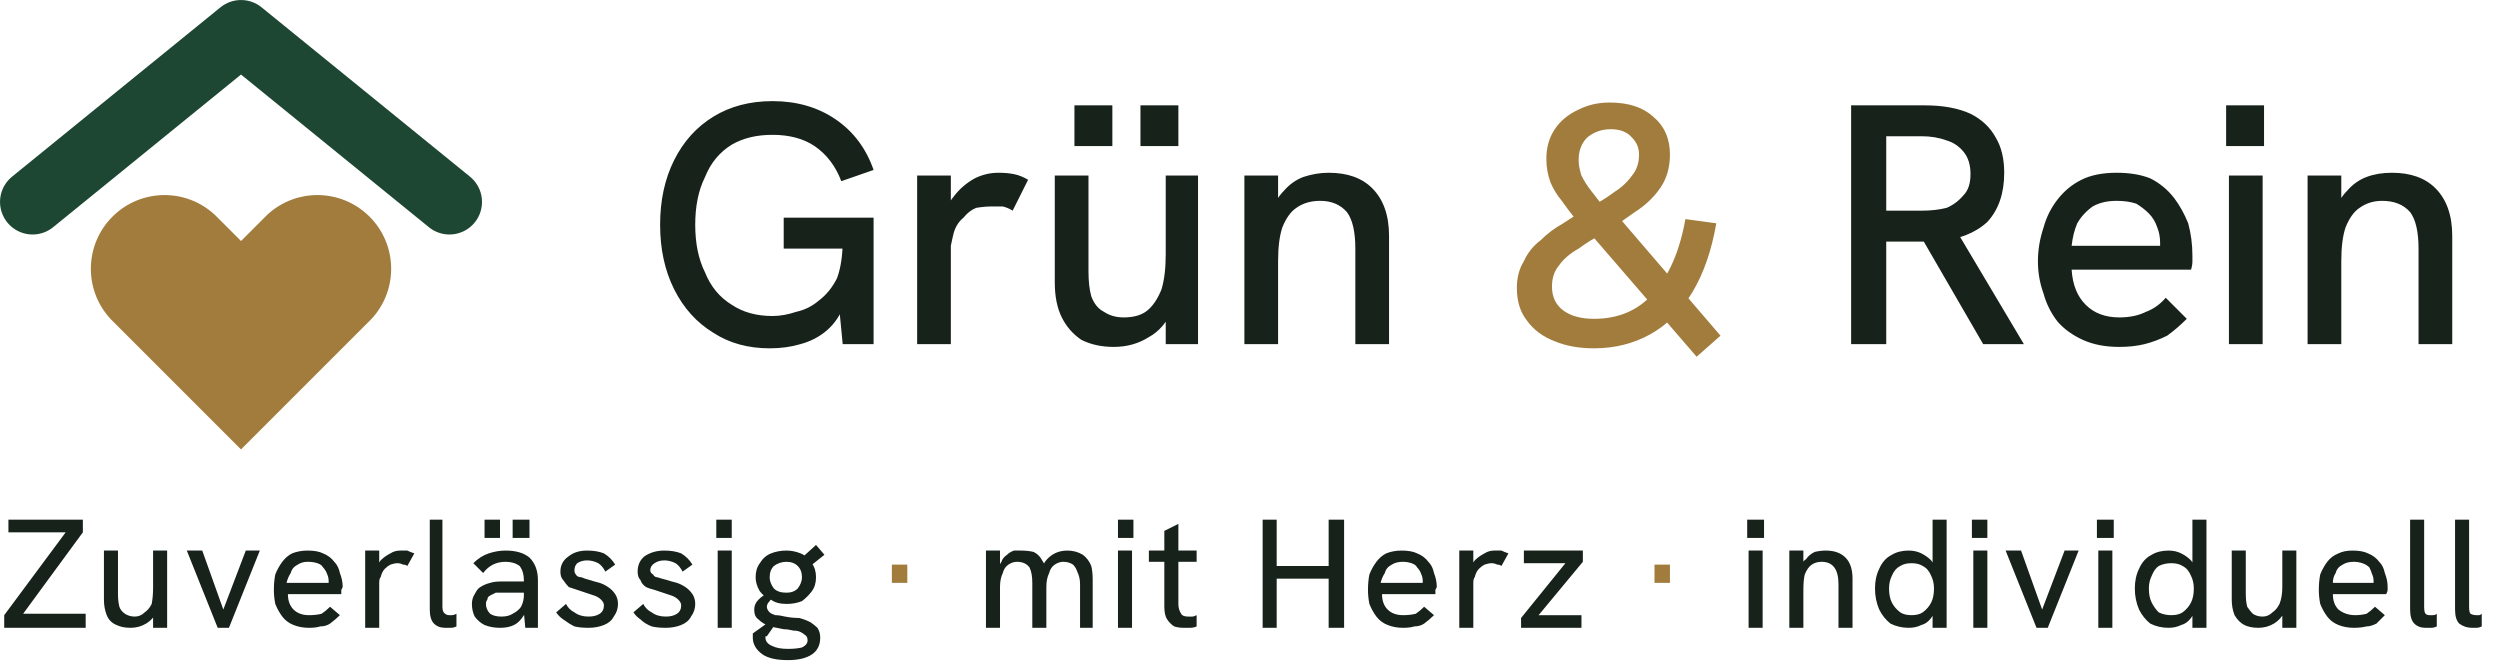
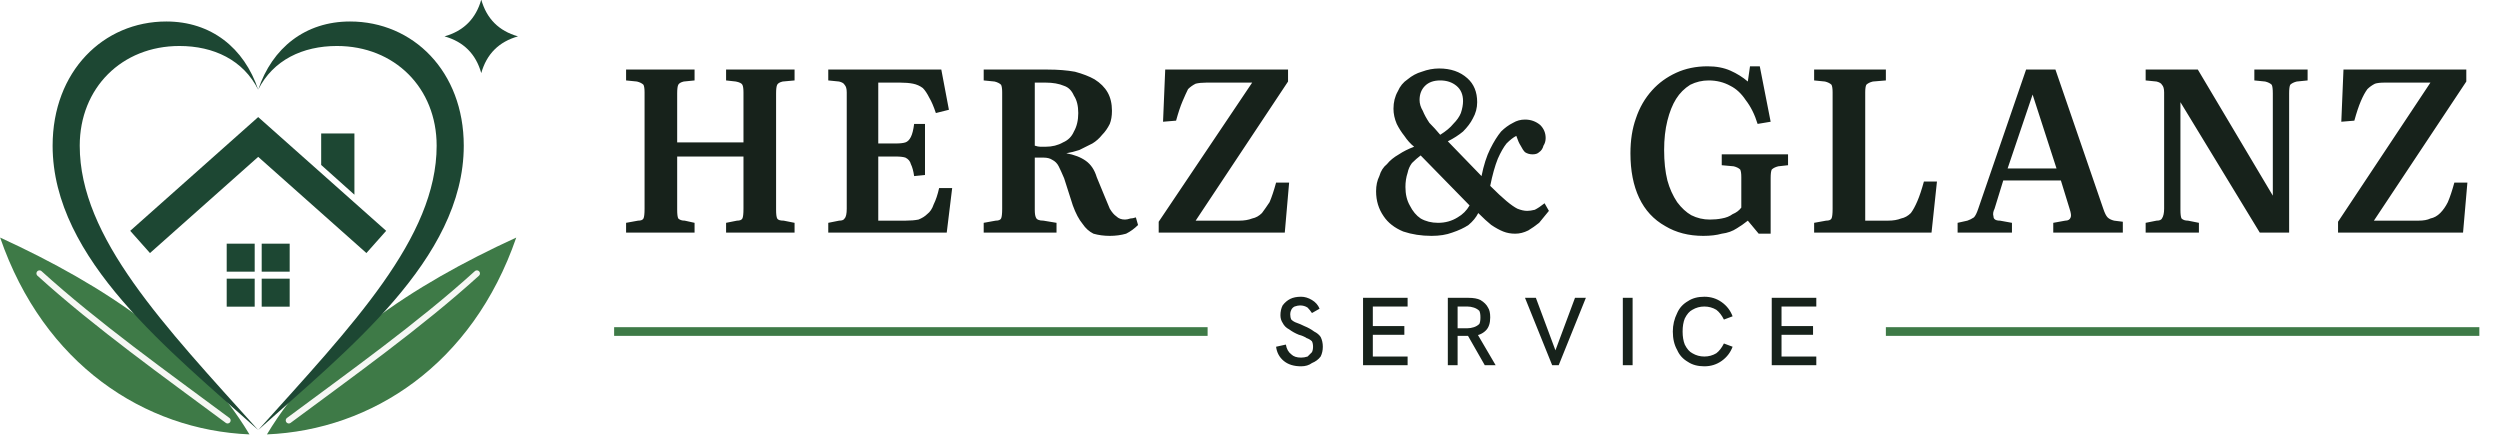
- <svg xmlns="http://www.w3.org/2000/svg" viewBox="0 0 178 47" width="178" height="47" role="img" aria-labelledby="t">
-   <g transform="translate(-5.1 -5.1) scale(0.9275)">
-     <path d="M8 21L24 8L40 21" fill="none" stroke="#1D4733" stroke-width="5" stroke-linecap="round" stroke-linejoin="round" />
-     <path d="M24 40L14 30A5.66 5.66 0 0 1 22 22L24 24L26 22A5.66 5.66 0 0 1 34 30Z" fill="#A27C3C" />
+ <svg xmlns="http://www.w3.org/2000/svg" viewBox="0 0 230 40" width="230" height="40" role="img" aria-labelledby="t">
+   <g transform="translate(-2 -4.3) scale(0.8048)">
+     <path fill="#3E7A47" d="M31 55 C19 54.5 7.5 47 2.5 32.5 C14.5 38 25 45 31 55 ZM33 55 C45 54.5 56.5 47 61.5 32.5 C49.5 38 39 45 33 55 Z" />
+     <path fill="none" stroke="#F6F7F4" stroke-width="0.7" stroke-linecap="round" d="M28.5 53.4 C21.5 48.2 13.5 42.5 7 36.6M35.5 53.4 C42.5 48.2 50.5 42.5 57 36.6" />
+     <path fill="#1D4733" d="M32 54.5 C22 45.5 8.5 35 8.5 22 C8.5 13.5 14.3 7.8 21.5 7.8 C26.6 7.8 30.4 10.8 32 15.6 C30.3 12.2 26.9 10.6 23 10.6 C16.4 10.6 11.6 15.4 11.6 22 C11.6 32.5 21.2 42.5 32 54.5 ZM32 54.5 C42 45.5 55.5 35 55.5 22 C55.5 13.5 49.7 7.8 42.5 7.8 C37.4 7.8 33.6 10.8 32 15.6 C33.7 12.2 37.1 10.6 41 10.6 C47.6 10.6 52.4 15.4 52.4 22 C52.4 32.5 42.8 42.5 32 54.5 Z" />
+     <path fill="none" stroke="#1D4733" stroke-width="3.4" stroke-linejoin="miter" d="M18.5 33 L32 21 L45.5 33" />
+     <path fill="#1D4733" d="M39.2 20.6 H43 V27.6 L39.2 24.2 ZM28.4 33.2h3.2v3.2h-3.2zM32.4 33.2h3.2v3.2h-3.2zM28.4 37.2h3.2v3.2h-3.2zM32.4 37.2h3.2v3.2h-3.2zM57.5 5.3 Q58.424 8.576 61.7 9.5 Q58.424 10.424 57.5 13.7 Q56.576 10.424 53.3 9.5 Q56.576 8.576 57.5 5.3Z" />
  </g>
-   <path fill="#17221B" d="M54.8 24.8Q52.5 24.8 50.8 23.7Q49 22.6 48 20.6Q47 18.6 47 16Q47 13.4 48 11.4Q49 9.4 50.8 8.3Q52.6 7.2 55 7.2Q57.6 7.2 59.5 8.5Q61.4 9.8 62.2 12.1L59.9 12.9Q59.3 11.3 58 10.4Q56.8 9.6 55 9.6Q53.3 9.6 52.1 10.3Q50.8 11.1 50.2 12.6Q49.5 14 49.5 16Q49.5 18 50.2 19.4Q50.8 20.9 52.1 21.7Q53.3 22.5 55 22.5Q55.8 22.5 56.7 22.2Q57.6 22 58.3 21.4Q59.1 20.8 59.6 19.8Q60 18.7 60 17.1L60 16L60.6 17.7L55.8 17.7L55.8 15.5L62.2 15.5L62.2 24.5L60 24.5L59.7 21.4L60.1 21.7Q59.7 22.8 58.9 23.5Q58.1 24.2 57 24.5Q56 24.8 54.8 24.8ZM65.3 24.5L65.3 12.5L67.7 12.5L67.7 15.7L67.2 15.8Q67.3 14.7 67.9 14Q68.5 13.2 69.4 12.7Q70.2 12.3 71.1 12.3Q71.7 12.3 72.2 12.4Q72.7 12.5 73.2 12.8L72.1 15Q71.8 14.8 71.4 14.7Q71 14.7 70.6 14.7Q70.1 14.7 69.5 14.8Q69 15 68.6 15.5Q68.1 15.9 67.9 16.6Q67.8 17 67.7 17.5Q67.7 18.1 67.7 19L67.7 24.5ZM79.3 24.7Q78 24.7 77 24.2Q76.1 23.6 75.6 22.6Q75.1 21.6 75.1 20.1L75.1 12.5L77.5 12.5L77.5 19.3Q77.5 20.4 77.7 21.1Q78 21.9 78.6 22.2Q79.2 22.6 80 22.6Q81.1 22.6 81.7 22.1Q82.3 21.6 82.7 20.6Q83 19.6 83 18.1L83 12.5L85.3 12.5L85.3 24.5L83 24.5L83 21.9L83.5 22Q82.9 23.4 81.8 24Q80.7 24.7 79.3 24.7ZM81.2 10.4L81.2 7.5L83.9 7.5L83.9 10.4ZM76.5 10.4L76.5 7.5L79.2 7.5L79.2 10.4ZM88.6 24.5L88.6 12.5L91 12.5L91 15.1L90.5 15.2Q90.8 14.2 91.4 13.6Q92 12.9 92.8 12.6Q93.7 12.3 94.6 12.3Q96.6 12.3 97.7 13.4Q98.9 14.6 98.9 16.8L98.9 24.5L96.5 24.5L96.5 17.7Q96.5 15.9 95.9 15.1Q95.2 14.3 94 14.3Q93 14.3 92.3 14.8Q91.7 15.2 91.3 16.2Q91 17.1 91 18.6L91 24.5ZM131.8 24.5L131.8 7.5L137 7.5Q139 7.5 140.3 8.1Q141.5 8.7 142.1 9.8Q142.7 10.8 142.7 12.3Q142.7 14.5 141.5 15.8Q140.2 17 137.9 17.2Q137.4 17.2 136.9 17.2Q136.4 17.2 135.9 17.2L134.3 17.2L134.3 24.5ZM141.2 24.5L136.8 16.9L139.4 16.6L144.1 24.5ZM134.3 15L136.8 15Q137.8 15 138.6 14.8Q139.3 14.5 139.8 13.9Q140.3 13.4 140.3 12.4Q140.3 11.4 139.8 10.8Q139.3 10.2 138.6 10Q137.8 9.7 136.8 9.7L134.3 9.7ZM150.9 24.7Q149.4 24.7 148.3 24.2Q147.2 23.7 146.5 22.9Q145.8 22 145.5 20.9Q145.1 19.8 145.1 18.6Q145.1 17.4 145.5 16.2Q145.8 15.1 146.5 14.2Q147.2 13.3 148.2 12.8Q149.2 12.3 150.7 12.3Q152.1 12.3 153.1 12.7Q154.1 13.2 154.8 14.1Q155.4 14.9 155.8 15.9Q156.1 17 156.1 18.2Q156.1 18.3 156.1 18.6Q156.1 18.9 156 19.2L147.5 19.2Q147.6 20.8 148.5 21.7Q149.4 22.6 150.9 22.6Q152 22.6 152.8 22.2Q153.6 21.9 154.2 21.2L155.7 22.7Q155 23.4 154.3 23.9Q153.5 24.3 152.7 24.5Q151.9 24.7 150.9 24.7ZM153.7 18Q153.8 17.8 153.8 17.7Q153.8 17.5 153.8 17.3Q153.8 16.7 153.6 16.2Q153.4 15.6 153 15.2Q152.6 14.8 152.1 14.5Q151.5 14.3 150.7 14.3Q149.7 14.3 149 14.7Q148.3 15.2 147.9 15.9Q147.6 16.6 147.5 17.5L154.5 17.5ZM158.7 24.5L158.7 12.5L161.1 12.5L161.1 24.5ZM158.5 10.4L158.5 7.5L161.2 7.5L161.2 10.4ZM164.3 24.5L164.3 12.5L166.7 12.5L166.7 15.1L166.2 15.2Q166.5 14.2 167.1 13.6Q167.7 12.9 168.5 12.6Q169.3 12.3 170.3 12.3Q172.3 12.3 173.4 13.4Q174.6 14.6 174.6 16.8L174.6 24.5L172.2 24.5L172.2 17.7Q172.2 15.9 171.6 15.1Q170.9 14.3 169.6 14.3Q168.7 14.3 168 14.8Q167.4 15.2 167 16.2Q166.7 17.1 166.7 18.6L166.7 24.5ZM0.3 44.7L0.3 43.8L4.9 37.6L5.1 37.9L0.6 37.9L0.6 37L5.9 37L5.9 37.9L1.5 43.9L1.3 43.7L6.1 43.7L6.1 44.7ZM9.3 44.7Q8.7 44.7 8.3 44.5Q7.8 44.3 7.6 43.8Q7.4 43.3 7.4 42.7L7.4 39.2L8.4 39.2L8.4 42.3Q8.4 42.8 8.5 43.2Q8.6 43.5 8.9 43.7Q9.2 43.9 9.6 43.9Q10 43.9 10.3 43.6Q10.6 43.4 10.8 43Q10.9 42.5 10.9 41.8L10.9 39.2L11.9 39.2L11.9 44.7L10.9 44.7L10.9 43.5L11.2 43.5Q10.9 44.1 10.4 44.4Q9.9 44.7 9.3 44.7ZM15.5 44.7L13.3 39.2L14.4 39.2L15.9 43.4L17.5 39.2L18.5 39.2L16.3 44.7ZM22 44.7Q21.4 44.7 20.9 44.5Q20.4 44.3 20.1 43.9Q19.8 43.5 19.6 43Q19.5 42.5 19.5 42Q19.5 41.4 19.6 40.9Q19.8 40.4 20.1 40Q20.4 39.6 20.8 39.4Q21.3 39.2 21.9 39.2Q22.6 39.2 23 39.4Q23.5 39.6 23.8 40Q24.1 40.3 24.2 40.8Q24.4 41.3 24.4 41.8Q24.4 41.8 24.3 42Q24.3 42.1 24.3 42.3L20.5 42.3Q20.5 43 20.9 43.4Q21.3 43.8 22 43.8Q22.5 43.8 22.9 43.7Q23.2 43.5 23.5 43.2L24.2 43.8Q23.9 44.1 23.5 44.4Q23.2 44.6 22.8 44.6Q22.5 44.7 22 44.7ZM23.4 41.8Q23.4 41.7 23.4 41.6Q23.4 41.5 23.4 41.4Q23.4 41.1 23.3 40.9Q23.2 40.6 23 40.4Q22.9 40.2 22.6 40.1Q22.3 40 21.9 40Q21.5 40 21.2 40.2Q20.8 40.4 20.7 40.8Q20.5 41.1 20.4 41.5L23.7 41.5ZM26 44.7L26 39.2L27 39.2L27 40.7L26.7 40.7Q26.8 40.3 27.1 39.9Q27.4 39.6 27.8 39.4Q28.1 39.2 28.5 39.2Q28.8 39.2 29 39.2Q29.2 39.3 29.5 39.4L29 40.3Q28.9 40.2 28.7 40.2Q28.5 40.1 28.3 40.1Q28.1 40.1 27.8 40.2Q27.6 40.3 27.4 40.5Q27.2 40.7 27.1 41.1Q27 41.2 27 41.5Q27 41.7 27 42.2L27 44.7ZM31.7 44.7Q31.2 44.7 30.9 44.4Q30.6 44.1 30.6 43.4L30.6 37L31.5 37L31.5 43.2Q31.5 43.6 31.7 43.7Q31.8 43.8 32 43.8Q32.1 43.8 32.2 43.8Q32.3 43.8 32.5 43.7L32.5 44.6Q32.3 44.7 32.1 44.7Q31.9 44.7 31.7 44.7ZM37.4 44.7L37.3 43.6L37.3 41.3Q37.3 40.7 37 40.3Q36.6 40 36 40Q35.5 40 35.1 40.2Q34.7 40.4 34.4 40.8L33.7 40.1Q34.2 39.6 34.8 39.4Q35.4 39.2 36 39.2Q37.1 39.2 37.7 39.7Q38.3 40.3 38.3 41.3L38.3 44.7ZM35.6 44.7Q35 44.7 34.5 44.5Q34.1 44.3 33.8 43.9Q33.6 43.5 33.6 43Q33.6 42.6 33.8 42.3Q34 41.9 34.2 41.8Q34.5 41.6 34.9 41.5Q35.2 41.4 35.7 41.4L37.4 41.4L37.4 42.2L35.8 42.2Q35.6 42.2 35.3 42.2Q35.1 42.3 34.9 42.4Q34.7 42.5 34.7 42.7Q34.6 42.8 34.6 43Q34.6 43.4 34.9 43.7Q35.2 43.9 35.7 43.9Q36.2 43.9 36.5 43.7Q36.9 43.5 37.1 43.2Q37.3 42.8 37.3 42.4L37.7 42.8Q37.6 43.4 37.3 43.8Q37 44.3 36.6 44.5Q36.2 44.7 35.6 44.7ZM36.5 38.3L36.5 37L37.7 37L37.7 38.3ZM34.5 38.3L34.5 37L35.6 37L35.6 38.3ZM41.9 44.7Q41.3 44.7 40.9 44.6Q40.5 44.4 40.1 44.1Q39.8 43.9 39.6 43.6L40.3 43Q40.5 43.4 40.9 43.6Q41.3 43.9 41.9 43.9Q42.4 43.9 42.7 43.7Q43 43.5 43 43.1Q43 42.9 42.8 42.7Q42.6 42.5 42.3 42.4Q42 42.3 41.7 42.2Q41.4 42.1 41.1 42Q40.8 41.9 40.5 41.8Q40.3 41.6 40.1 41.3Q39.9 41.1 39.9 40.7Q39.9 40 40.5 39.6Q41 39.2 41.8 39.2Q42.5 39.2 43 39.4Q43.5 39.7 43.8 40.2L43.1 40.7Q42.9 40.3 42.6 40.1Q42.2 39.9 41.8 39.9Q41.4 39.9 41.1 40.1Q40.9 40.3 40.9 40.6Q40.9 40.8 41 40.9Q41.1 41.1 41.4 41.1Q41.6 41.2 42 41.3Q42.3 41.4 42.7 41.5Q43 41.6 43.3 41.8Q43.6 42 43.8 42.3Q44 42.6 44 43Q44 43.5 43.7 43.9Q43.5 44.3 43 44.5Q42.5 44.7 41.9 44.7ZM47.4 44.7Q46.8 44.7 46.4 44.6Q45.9 44.4 45.6 44.1Q45.3 43.9 45.1 43.6L45.8 43Q46 43.4 46.4 43.6Q46.8 43.9 47.4 43.9Q47.9 43.9 48.2 43.7Q48.5 43.5 48.5 43.1Q48.5 42.9 48.3 42.7Q48.1 42.5 47.8 42.4Q47.5 42.3 47.2 42.2Q46.9 42.1 46.6 42Q46.2 41.9 46 41.8Q45.7 41.6 45.6 41.3Q45.4 41.1 45.4 40.7Q45.4 40 45.9 39.6Q46.5 39.2 47.3 39.2Q48 39.2 48.5 39.4Q49 39.7 49.3 40.2L48.6 40.7Q48.4 40.3 48.1 40.1Q47.7 39.9 47.3 39.9Q46.9 39.9 46.6 40.1Q46.3 40.3 46.3 40.6Q46.3 40.8 46.5 40.9Q46.6 41.1 46.8 41.1Q47.1 41.2 47.5 41.3Q47.8 41.4 48.2 41.5Q48.5 41.6 48.8 41.8Q49.1 42 49.3 42.3Q49.5 42.6 49.5 43Q49.5 43.5 49.2 43.9Q49 44.3 48.5 44.5Q48 44.7 47.4 44.7ZM51.1 44.7L51.1 39.2L52.1 39.2L52.1 44.7ZM51 38.3L51 37L52.1 37L52.1 38.3ZM56.1 47Q54.9 47 54.3 46.6Q53.6 46.1 53.6 45.4Q53.6 45.3 53.6 45.2Q53.6 45.1 53.6 45.1L55 44.1L55.3 44.3L54.6 45.3Q54.5 45.3 54.5 45.3Q54.5 45.4 54.5 45.4Q54.5 45.8 55 46Q55.4 46.2 56.1 46.2Q56.7 46.2 57.1 46.1Q57.5 45.9 57.5 45.6Q57.5 45.3 57.3 45.2Q57.2 45.1 57 45Q56.8 44.9 56.5 44.9Q56.1 44.8 55.8 44.8Q55.3 44.7 54.8 44.6Q54.3 44.4 54 44.1Q53.7 43.9 53.7 43.4Q53.7 43 54 42.7Q54.3 42.4 54.7 42.2L55.3 42.6Q54.9 42.6 54.8 42.8Q54.6 43 54.6 43.2Q54.6 43.4 54.8 43.6Q54.9 43.7 55.2 43.8Q55.5 43.8 55.9 43.9Q56.4 44 56.9 44Q57.3 44.1 57.7 44.3Q58 44.5 58.2 44.7Q58.4 45 58.4 45.4Q58.4 46.2 57.8 46.6Q57.2 47 56.1 47ZM56 43Q55.3 43 54.9 42.7Q54.4 42.5 54.1 42.1Q53.8 41.6 53.8 41.1Q53.8 40.5 54.1 40.1Q54.4 39.6 54.9 39.4Q55.4 39.2 56 39.2Q56.5 39.2 57 39.4Q57.5 39.6 57.8 40.1Q58.1 40.5 58.1 41.1Q58.1 41.7 57.8 42.1Q57.5 42.5 57.1 42.8Q56.6 43 56 43ZM56 42.2Q56.5 42.2 56.8 41.9Q57.1 41.5 57.1 41.1Q57.1 40.6 56.8 40.3Q56.5 40 56 40Q55.5 40 55.1 40.3Q54.8 40.6 54.8 41.1Q54.8 41.5 55.1 41.9Q55.4 42.2 56 42.2ZM57.7 40.3L57 39.8L58.1 38.8L58.7 39.5ZM70.2 44.7L70.2 39.2L71.2 39.2L71.2 40.6L71 40.7Q71.1 40.3 71.3 40Q71.4 39.7 71.7 39.5Q71.9 39.3 72.2 39.2Q72.5 39.2 72.7 39.2Q73.2 39.2 73.6 39.3Q74 39.5 74.2 39.9Q74.5 40.3 74.6 40.9L74 40.9Q74.2 40.4 74.4 40Q74.7 39.6 75.1 39.4Q75.5 39.2 76 39.2Q76.6 39.2 77.1 39.5Q77.5 39.8 77.7 40.3Q77.8 40.7 77.8 41.3L77.8 44.7L76.9 44.7L76.9 41.6Q76.9 41.1 76.7 40.7Q76.6 40.4 76.4 40.2Q76.1 40 75.7 40Q75.4 40 75.1 40.2Q74.8 40.4 74.7 40.8Q74.5 41.2 74.5 41.8L74.5 44.7L73.5 44.7L73.5 41.5Q73.5 40.8 73.3 40.4Q73 40 72.4 40Q72.1 40 71.8 40.2Q71.5 40.4 71.4 40.8Q71.2 41.2 71.2 41.8L71.2 44.7ZM79.6 44.7L79.6 39.2L80.6 39.2L80.6 44.7ZM79.6 38.3L79.6 37L80.7 37L80.7 38.3ZM84.3 44.7Q83.9 44.7 83.6 44.6Q83.3 44.4 83.1 44.1Q82.9 43.8 82.9 43.2L82.9 37.8L83.9 37.3L83.9 43Q83.9 43.4 84.1 43.7Q84.2 43.9 84.6 43.9Q84.7 43.9 84.9 43.9Q85 43.9 85.2 43.8L85.2 44.6Q85 44.7 84.7 44.7Q84.5 44.7 84.3 44.7ZM81.8 40L81.8 39.2L85.2 39.2L85.2 40ZM89.9 44.7L89.9 37L90.9 37L90.9 40.3L94.6 40.3L94.6 37L95.7 37L95.7 44.7L94.6 44.7L94.6 41.2L90.9 41.2L90.9 44.7ZM99.9 44.7Q99.3 44.7 98.8 44.5Q98.3 44.3 98 43.9Q97.7 43.5 97.5 43Q97.4 42.5 97.4 42Q97.4 41.4 97.5 40.9Q97.7 40.4 98 40Q98.3 39.6 98.7 39.4Q99.2 39.2 99.8 39.2Q100.5 39.2 100.9 39.4Q101.4 39.6 101.7 40Q102 40.3 102.1 40.8Q102.3 41.3 102.3 41.8Q102.3 41.8 102.2 42Q102.2 42.1 102.2 42.3L98.4 42.3Q98.4 43 98.8 43.4Q99.2 43.8 99.9 43.8Q100.4 43.8 100.8 43.7Q101.1 43.5 101.4 43.2L102.1 43.8Q101.8 44.1 101.4 44.4Q101.1 44.6 100.7 44.6Q100.4 44.7 99.9 44.7ZM101.3 41.8Q101.3 41.7 101.3 41.6Q101.3 41.5 101.3 41.4Q101.3 41.1 101.2 40.9Q101.1 40.6 100.9 40.4Q100.8 40.2 100.5 40.1Q100.2 40 99.9 40Q99.4 40 99.1 40.2Q98.7 40.4 98.6 40.8Q98.4 41.1 98.3 41.5L101.6 41.5ZM103.9 44.7L103.9 39.2L104.9 39.2L104.9 40.7L104.6 40.7Q104.7 40.3 105 39.9Q105.3 39.6 105.7 39.4Q106 39.2 106.4 39.2Q106.7 39.2 106.9 39.2Q107.1 39.3 107.4 39.4L106.9 40.3Q106.8 40.2 106.6 40.2Q106.4 40.1 106.2 40.1Q106 40.1 105.7 40.2Q105.5 40.3 105.3 40.5Q105.1 40.7 105 41.1Q104.9 41.2 104.9 41.5Q104.9 41.7 104.9 42.2L104.9 44.7ZM108.3 44.7L108.3 44L111.7 39.8L111.7 40.1L108.5 40.1L108.5 39.2L112.7 39.2L112.7 40L109.3 44.1L109.3 43.8L112.6 43.8L112.6 44.7ZM124.5 44.7L124.5 39.2L125.5 39.2L125.5 44.7ZM124.4 38.3L124.4 37L125.6 37L125.6 38.3ZM127.4 44.7L127.4 39.2L128.4 39.2L128.4 40.4L128.1 40.5Q128.3 40 128.6 39.8Q128.8 39.5 129.2 39.3Q129.6 39.2 130 39.2Q130.9 39.2 131.4 39.7Q131.9 40.2 131.9 41.2L131.9 44.7L130.9 44.7L130.9 41.6Q130.9 40.8 130.6 40.4Q130.3 40 129.7 40Q129.3 40 129 40.2Q128.7 40.4 128.5 40.9Q128.4 41.3 128.4 42L128.4 44.7ZM135.9 44.7Q135.2 44.7 134.6 44.4Q134.1 44 133.8 43.4Q133.5 42.7 133.5 41.9Q133.5 41.1 133.8 40.5Q134.1 39.8 134.7 39.5Q135.2 39.2 135.9 39.2Q136.4 39.2 136.8 39.4Q137.2 39.6 137.5 39.9Q137.8 40.3 137.9 40.7L137.6 40.8L137.6 37L138.6 37L138.6 44.7L137.6 44.7L137.6 43.1L137.9 43.1Q137.8 43.6 137.5 44Q137.2 44.4 136.8 44.5Q136.4 44.7 135.9 44.7ZM136.1 43.8Q136.6 43.8 136.9 43.6Q137.3 43.3 137.5 42.9Q137.7 42.5 137.7 41.9Q137.7 41.4 137.5 41Q137.3 40.5 136.9 40.3Q136.6 40.1 136.1 40.1Q135.6 40.1 135.3 40.3Q134.9 40.5 134.7 41Q134.5 41.4 134.5 41.9Q134.5 42.5 134.7 42.9Q134.9 43.3 135.3 43.6Q135.6 43.8 136.1 43.8ZM140.5 44.7L140.5 39.2L141.5 39.2L141.5 44.7ZM140.4 38.3L140.4 37L141.5 37L141.5 38.3ZM145 44.7L142.8 39.2L143.9 39.2L145.4 43.4L147 39.2L148 39.2L145.8 44.7ZM149.4 44.7L149.4 39.2L150.4 39.2L150.4 44.7ZM149.3 38.3L149.3 37L150.5 37L150.5 38.3ZM154.4 44.7Q153.7 44.7 153.1 44.4Q152.6 44 152.3 43.4Q152 42.7 152 41.9Q152 41.1 152.3 40.5Q152.6 39.8 153.2 39.5Q153.7 39.2 154.4 39.2Q154.9 39.2 155.3 39.4Q155.7 39.6 156 39.9Q156.3 40.3 156.4 40.7L156.1 40.8L156.1 37L157.1 37L157.1 44.7L156.1 44.7L156.1 43.1L156.4 43.1Q156.3 43.6 156 44Q155.7 44.4 155.3 44.5Q154.9 44.7 154.4 44.7ZM154.6 43.8Q155.1 43.8 155.4 43.6Q155.8 43.3 156 42.9Q156.2 42.5 156.2 41.9Q156.2 41.4 156 41Q155.8 40.5 155.4 40.3Q155.1 40.1 154.6 40.1Q154.1 40.1 153.7 40.3Q153.4 40.5 153.2 41Q153 41.4 153 41.9Q153 42.5 153.2 42.9Q153.4 43.3 153.7 43.6Q154.1 43.8 154.6 43.8ZM160.8 44.7Q160.2 44.7 159.8 44.5Q159.4 44.3 159.1 43.8Q158.9 43.3 158.9 42.7L158.9 39.2L159.9 39.2L159.9 42.3Q159.9 42.8 160 43.2Q160.2 43.5 160.4 43.7Q160.7 43.9 161.1 43.9Q161.5 43.9 161.8 43.6Q162.1 43.4 162.3 43Q162.5 42.5 162.5 41.8L162.5 39.2L163.5 39.2L163.5 44.7L162.5 44.7L162.5 43.5L162.7 43.5Q162.4 44.1 161.9 44.4Q161.4 44.7 160.8 44.7ZM167.6 44.7Q167 44.7 166.5 44.5Q166 44.3 165.7 43.9Q165.4 43.5 165.2 43Q165.1 42.5 165.1 42Q165.1 41.4 165.2 40.9Q165.4 40.4 165.7 40Q166 39.6 166.5 39.4Q166.9 39.2 167.5 39.2Q168.2 39.2 168.6 39.4Q169.1 39.6 169.4 40Q169.7 40.3 169.8 40.8Q170 41.3 170 41.8Q170 41.8 170 42Q170 42.1 169.9 42.3L166.1 42.3Q166.1 43 166.5 43.4Q167 43.8 167.7 43.8Q168.1 43.8 168.5 43.7Q168.8 43.5 169.1 43.2L169.8 43.8Q169.5 44.1 169.2 44.4Q168.8 44.6 168.5 44.6Q168.1 44.7 167.6 44.7ZM169 41.8Q169 41.7 169 41.6Q169 41.5 169 41.4Q169 41.1 168.9 40.9Q168.8 40.6 168.7 40.4Q168.5 40.2 168.2 40.1Q167.9 40 167.6 40Q167.1 40 166.8 40.2Q166.4 40.4 166.3 40.8Q166.1 41.1 166.1 41.5L169.3 41.5ZM172.7 44.7Q172.2 44.7 171.9 44.4Q171.6 44.1 171.6 43.4L171.6 37L172.6 37L172.6 43.2Q172.6 43.6 172.7 43.7Q172.8 43.8 173 43.8Q173.1 43.8 173.2 43.8Q173.4 43.8 173.5 43.7L173.5 44.6Q173.3 44.7 173.1 44.7Q172.9 44.7 172.7 44.7ZM176 44.7Q175.5 44.7 175.1 44.4Q174.8 44.1 174.8 43.4L174.8 37L175.8 37L175.8 43.2Q175.8 43.6 175.9 43.7Q176.1 43.8 176.3 43.8Q176.4 43.8 176.5 43.8Q176.6 43.8 176.7 43.7L176.7 44.6Q176.5 44.7 176.3 44.7Q176.1 44.7 176 44.7Z" />
-   <path fill="#A27C3C" d="M113.5 24.8Q111.9 24.8 110.7 24.3Q109.4 23.8 108.7 22.8Q108 21.9 108 20.5Q108 19.4 108.5 18.6Q108.9 17.7 109.7 17.1Q110.4 16.4 111.3 15.9Q112.2 15.3 113.1 14.8Q114.1 14.3 114.9 13.7Q115.7 13.2 116.2 12.5Q116.7 11.9 116.7 11Q116.7 10.3 116.2 9.8Q115.7 9.2 114.7 9.2Q113.7 9.2 113 9.8Q112.4 10.4 112.4 11.4Q112.4 11.9 112.6 12.5Q112.9 13.1 113.3 13.6Q113.7 14.1 114 14.5L112.1 15.5Q111.7 15 111.2 14.3Q110.7 13.7 110.4 13Q110.1 12.2 110.1 11.3Q110.1 10.1 110.7 9.2Q111.3 8.3 112.4 7.8Q113.4 7.3 114.6 7.3Q116.6 7.3 117.7 8.3Q118.9 9.3 118.9 11Q118.9 12.4 118.2 13.4Q117.5 14.4 116.4 15.1Q115.3 15.9 114.2 16.6Q113.2 17.1 112.4 17.7Q111.5 18.2 111 18.9Q110.5 19.5 110.5 20.4Q110.5 21.5 111.3 22.1Q112.1 22.7 113.5 22.7Q116.1 22.7 117.7 20.9Q119.4 19 120 15.6L122.2 15.9Q121.7 18.8 120.5 20.8Q119.3 22.8 117.5 23.8Q115.7 24.8 113.5 24.8ZM120.8 25.4L113.2 16.6L115.2 15.4L122.5 23.9ZM63.5 41.5L63.5 40.2L64.6 40.2L64.6 41.5ZM117.8 41.5L117.8 40.2L118.9 40.2L118.9 41.5Z" />
+   <path fill="#17221B" d="M57.6 21.4L57.6 20.5L58.7 20.3Q59.1 20.3 59.2 20.1Q59.3 19.9 59.3 19.2L59.3 8.5Q59.3 8 59.2 7.8Q59 7.6 58.6 7.5L57.6 7.4L57.6 6.4L63.9 6.4L63.9 7.4L62.9 7.5Q62.5 7.6 62.4 7.8Q62.3 8 62.3 8.6L62.3 13.1L68.4 13.1L68.4 8.5Q68.4 8 68.3 7.8Q68.2 7.6 67.7 7.5L66.8 7.4L66.8 6.4L73.1 6.4L73.1 7.4L72 7.5Q71.6 7.6 71.5 7.8Q71.4 8 71.4 8.6L71.4 19.3Q71.4 19.9 71.5 20.1Q71.6 20.3 72.1 20.3L73.1 20.5L73.1 21.4L66.8 21.4L66.8 20.5L67.8 20.3Q68.2 20.3 68.3 20.1Q68.4 19.9 68.4 19.2L68.4 14.4L62.3 14.4L62.3 19.3Q62.3 19.9 62.4 20.1Q62.6 20.3 63 20.3L63.9 20.5L63.9 21.4ZM76.2 21.4L76.2 20.5L77.2 20.3Q77.6 20.3 77.7 20.1Q77.9 19.9 77.9 19.2L77.9 8.5Q77.9 8 77.7 7.8Q77.6 7.6 77.2 7.5L76.2 7.4L76.2 6.4L86.6 6.4L87.3 10.1L86.1 10.4Q85.8 9.5 85.5 9Q85.2 8.4 84.9 8.1Q84.5 7.8 84 7.7Q83.5 7.6 82.8 7.6L80.8 7.6L80.8 13.2L82.4 13.2Q83 13.2 83.3 13.1Q83.6 13 83.8 12.6Q84 12.2 84.1 11.4L85.1 11.4L85.1 16.1L84.1 16.2Q84 15.5 83.8 15.1Q83.7 14.7 83.3 14.5Q83 14.4 82.4 14.4L80.8 14.4L80.8 20.3L83.3 20.3Q84 20.3 84.5 20.2Q85 20 85.3 19.7Q85.7 19.4 85.9 18.8Q86.2 18.2 86.4 17.3L87.6 17.3L87.1 21.4ZM102.1 21.7Q101.3 21.7 100.6 21.5Q100 21.2 99.6 20.6Q99.1 20 98.7 18.9L97.9 16.4Q97.6 15.7 97.4 15.3Q97.2 14.9 96.8 14.7Q96.5 14.5 96 14.5Q95.7 14.5 95.5 14.5Q95.3 14.5 95.2 14.5L95.2 19.3Q95.2 19.8 95.3 20Q95.4 20.3 96 20.3L97.2 20.5L97.2 21.4L90.5 21.4L90.5 20.5L91.6 20.3Q92 20.3 92.1 20.1Q92.2 19.9 92.2 19.2L92.2 8.5Q92.2 8 92.1 7.8Q91.9 7.6 91.5 7.5L90.5 7.4L90.5 6.4L96.4 6.4Q97.8 6.4 98.9 6.6Q100 6.9 100.7 7.3Q101.5 7.8 101.9 8.5Q102.3 9.2 102.3 10.2Q102.3 10.9 102.1 11.4Q101.8 12 101.4 12.4Q101 12.9 100.5 13.2Q99.9 13.5 99.3 13.8Q98.7 14 98.1 14.1L98.1 14.1Q99.2 14.3 99.9 14.8Q100.6 15.3 100.9 16.3L101.6 18Q101.9 18.7 102.1 19.2Q102.4 19.7 102.7 19.9Q103 20.2 103.5 20.2Q103.7 20.2 104 20.1Q104.2 20.1 104.5 20L104.7 20.7Q104.2 21.2 103.6 21.5Q102.9 21.7 102.1 21.7ZM96.2 13.5Q97.1 13.5 97.8 13.1Q98.5 12.8 98.8 12.1Q99.2 11.4 99.2 10.4Q99.2 9.4 98.8 8.8Q98.5 8.1 97.9 7.9Q97.2 7.6 96.2 7.6L95.2 7.6L95.2 13.4Q95.5 13.5 95.7 13.5Q96 13.5 96.2 13.5ZM106.6 21.4L106.6 20.4L115.2 7.6L111 7.6Q110.4 7.6 110 7.7Q109.6 7.9 109.3 8.2Q109.1 8.6 108.8 9.3Q108.5 10 108.2 11.1L107 11.2L107.2 6.4L118.5 6.4L118.5 7.5L110 20.3L114 20.3Q114.7 20.3 115.2 20.1Q115.7 20 116.1 19.6Q116.4 19.2 116.8 18.6Q117.1 17.9 117.4 16.8L118.6 16.8L118.2 21.4ZM131.7 21.7Q130.3 21.7 129.1 21.3Q127.9 20.8 127.3 19.9Q126.6 18.9 126.6 17.6Q126.6 16.8 126.9 16.2Q127.1 15.5 127.6 15.1Q128 14.6 128.7 14.2Q129.3 13.8 130.1 13.5Q129.6 13.1 129.2 12.5Q128.8 12 128.5 11.4Q128.2 10.7 128.2 10Q128.2 9.1 128.6 8.4Q128.9 7.7 129.5 7.3Q130.1 6.8 130.8 6.6Q131.6 6.3 132.4 6.3Q134 6.3 135 7.2Q135.9 8 135.9 9.4Q135.9 10.2 135.5 10.9Q135.2 11.5 134.6 12.1Q134 12.6 133.2 13L136.3 16.2Q136.6 14.7 137.1 13.7Q137.6 12.7 138.1 12.1Q138.6 11.6 139.2 11.3Q139.7 11 140.3 11Q141.1 11 141.7 11.5Q142.2 12 142.2 12.7Q142.2 13.1 142 13.4Q141.9 13.8 141.6 14Q141.4 14.2 141 14.2Q140.6 14.2 140.3 14Q140.1 13.8 139.9 13.4Q139.7 13.1 139.5 12.5Q139.1 12.7 138.6 13.2Q138.2 13.7 137.8 14.6Q137.4 15.6 137.1 17.1Q138 18 138.6 18.5Q139.2 19 139.6 19.2Q140.1 19.4 140.5 19.4Q140.8 19.4 141.2 19.3Q141.6 19.1 142.1 18.7L142.5 19.4Q142 20 141.6 20.5Q141.1 20.9 140.6 21.2Q140 21.5 139.4 21.5Q138.8 21.5 138.3 21.3Q137.8 21.1 137.2 20.7Q136.7 20.3 136 19.6Q135.7 20.2 135.1 20.7Q134.5 21.1 133.6 21.4Q132.8 21.7 131.7 21.7ZM132.3 20.5Q133.3 20.5 134.1 20Q134.8 19.6 135.2 18.9L130.7 14.3Q130.3 14.6 129.9 15Q129.6 15.4 129.5 15.9Q129.3 16.5 129.3 17.2Q129.3 18.2 129.7 18.9Q130.1 19.7 130.7 20.1Q131.4 20.5 132.3 20.5ZM132.5 12.4Q133.3 11.9 133.7 11.4Q134.2 10.9 134.4 10.4Q134.6 9.8 134.6 9.3Q134.6 8.4 134 7.9Q133.4 7.4 132.5 7.4Q131.6 7.4 131.1 7.9Q130.6 8.4 130.6 9.2Q130.6 9.7 130.9 10.2Q131.1 10.7 131.5 11.3Q132 11.8 132.5 12.4ZM156.7 21.7Q154.7 21.7 153.2 20.8Q151.6 19.9 150.8 18.2Q150 16.5 150 14.1Q150 12.3 150.5 10.9Q151 9.4 152 8.3Q152.9 7.3 154.2 6.7Q155.5 6.1 157.1 6.1Q158.3 6.1 159.2 6.5Q160.1 6.9 160.8 7.5L161 6.1L161.9 6.1L162.9 11.2L161.7 11.4Q161.3 10.1 160.6 9.2Q160 8.3 159.2 7.9Q158.3 7.4 157.2 7.4Q156.3 7.4 155.5 7.8Q154.7 8.3 154.2 9.1Q153.7 9.9 153.4 11.1Q153.1 12.3 153.1 13.8Q153.1 15.4 153.4 16.6Q153.7 17.7 154.3 18.6Q154.9 19.4 155.6 19.8Q156.4 20.2 157.3 20.2Q157.9 20.2 158.4 20.1Q159 20 159.4 19.7Q159.9 19.5 160.2 19.1L160.2 16.3Q160.2 15.8 160.1 15.6Q159.9 15.4 159.5 15.3L158.4 15.2L158.4 14.2L164.5 14.2L164.5 15.2L163.6 15.3Q163.2 15.4 163 15.6Q162.9 15.8 162.9 16.4L162.9 21.5L161.8 21.5L160.8 20.3Q160.3 20.7 159.8 21Q159.2 21.4 158.4 21.5Q157.7 21.7 156.7 21.7ZM166.9 21.4L166.9 20.5L168 20.3Q168.4 20.3 168.5 20.1Q168.6 19.9 168.6 19.2L168.6 8.5Q168.6 8 168.5 7.8Q168.3 7.6 167.9 7.5L166.9 7.4L166.9 6.4L173.5 6.4L173.5 7.4L172.3 7.5Q171.9 7.6 171.7 7.8Q171.6 8 171.6 8.5L171.6 20.3L173.7 20.3Q174.4 20.3 174.9 20.1Q175.4 20 175.8 19.6Q176.1 19.2 176.4 18.5Q176.7 17.8 177 16.7L178.2 16.7L177.7 21.4ZM180.1 21.4L180.1 20.5L181 20.3Q181.3 20.2 181.6 20Q181.8 19.8 182 19.2L186.4 6.4L189.1 6.4L193.5 19.2Q193.7 19.8 193.9 20Q194.1 20.2 194.5 20.3L195.3 20.4L195.3 21.4L188.9 21.4L188.9 20.5L190 20.3Q190.4 20.3 190.5 20Q190.6 19.8 190.4 19.2L189.6 16.6L184.3 16.6L183.5 19.2Q183.3 19.6 183.4 19.9Q183.4 20.3 184 20.3L185.1 20.5L185.1 21.4ZM184.7 15.5L189.2 15.5L187 8.7L187 8.7ZM197.4 21.4L197.4 20.5L198.4 20.3Q198.8 20.3 198.9 20.1Q199.1 19.8 199.1 19.2L199.1 8.5Q199.1 8 198.9 7.8Q198.8 7.6 198.4 7.5L197.4 7.4L197.4 6.4L202.2 6.4L209.1 18L209.1 17.9L209.1 8.6Q209.1 8 209 7.8Q208.8 7.6 208.4 7.5L207.4 7.4L207.4 6.4L212.3 6.4L212.3 7.4L211.3 7.5Q210.9 7.6 210.7 7.8Q210.6 8 210.6 8.6L210.6 21.4L207.9 21.4L200.6 9.4L200.6 9.5L200.6 19.3Q200.6 19.9 200.7 20.1Q200.9 20.3 201.3 20.3L202.3 20.5L202.3 21.4ZM215.1 21.4L215.1 20.4L223.6 7.6L219.4 7.6Q218.8 7.6 218.5 7.7Q218.1 7.9 217.8 8.2Q217.5 8.6 217.2 9.3Q216.9 10 216.6 11.1L215.4 11.2L215.6 6.4L226.9 6.4L226.9 7.5L218.4 20.3L222.5 20.3Q223.2 20.3 223.6 20.1Q224.1 20 224.5 19.6Q224.9 19.2 225.2 18.6Q225.5 17.9 225.8 16.8L227 16.8L226.6 21.4ZM119.7 33.7Q118.7 33.7 118.1 33.2Q117.5 32.7 117.4 31.9L118.3 31.7Q118.4 32.3 118.8 32.6Q119.1 32.9 119.7 32.9Q120 32.9 120.3 32.8Q120.5 32.6 120.7 32.4Q120.8 32.2 120.8 31.9Q120.8 31.6 120.7 31.4Q120.5 31.2 120.2 31.1Q119.9 30.9 119.5 30.8Q119 30.6 118.6 30.3Q118.2 30.1 118 29.7Q117.8 29.4 117.8 29Q117.8 28.5 118 28.1Q118.3 27.7 118.7 27.5Q119.1 27.3 119.7 27.3Q120.2 27.3 120.7 27.6Q121.2 27.9 121.4 28.4L120.7 28.8Q120.5 28.5 120.3 28.3Q120 28.1 119.6 28.1Q119.4 28.1 119.1 28.2Q118.9 28.3 118.8 28.5Q118.7 28.7 118.7 28.9Q118.7 29.2 118.8 29.4Q119 29.6 119.3 29.7Q119.6 29.8 120 30Q120.5 30.2 120.9 30.5Q121.3 30.7 121.5 31Q121.7 31.4 121.7 31.9Q121.7 32.4 121.5 32.8Q121.2 33.2 120.7 33.4Q120.3 33.7 119.7 33.7ZM125.4 33.6L125.4 27.4L129.5 27.4L129.5 28.2L126.3 28.2L126.3 30L129.2 30L129.2 30.8L126.3 30.8L126.3 32.8L129.5 32.8L129.5 33.6ZM133.2 33.6L133.2 27.4L135.1 27.4Q135.8 27.4 136.2 27.6Q136.7 27.9 136.9 28.3Q137.1 28.6 137.1 29.2Q137.1 30 136.7 30.4Q136.2 30.9 135.4 30.9Q135.2 30.9 135 30.9Q134.8 30.9 134.7 30.9L134.1 30.9L134.1 33.6ZM136.6 33.6L135 30.8L135.9 30.7L137.6 33.6ZM134.1 30.2L135 30.2Q135.3 30.2 135.6 30.1Q135.9 30 136.1 29.8Q136.2 29.6 136.2 29.2Q136.2 28.8 136.1 28.6Q135.9 28.4 135.6 28.3Q135.3 28.2 135 28.2L134.1 28.2ZM142.8 33.6L140.3 27.4L141.3 27.4L143.2 32.5L143 32.5L144.9 27.4L145.9 27.4L143.4 33.6ZM149.3 33.6L149.3 27.4L150.2 27.4L150.2 33.6ZM156.8 33.7Q155.9 33.7 155.3 33.3Q154.6 32.9 154.3 32.2Q153.9 31.5 153.9 30.5Q153.9 29.6 154.3 28.8Q154.6 28.1 155.3 27.7Q155.9 27.3 156.8 27.3Q157.7 27.3 158.4 27.8Q159.1 28.3 159.4 29.1L158.6 29.4Q158.3 28.8 157.9 28.5Q157.4 28.2 156.8 28.2Q156.2 28.2 155.7 28.5Q155.3 28.7 155 29.3Q154.8 29.8 154.8 30.5Q154.8 31.2 155 31.7Q155.3 32.3 155.7 32.5Q156.2 32.8 156.8 32.8Q157.4 32.8 157.9 32.5Q158.3 32.2 158.6 31.6L159.4 31.9Q159.1 32.7 158.4 33.2Q157.7 33.7 156.8 33.7ZM163 33.6L163 27.4L167.1 27.4L167.1 28.2L163.9 28.2L163.9 30L166.8 30L166.8 30.8L163.9 30.8L163.9 32.8L167.1 32.8L167.1 33.6Z" />
+   <path stroke="#3E7A47" stroke-width="0.8" d="M56.5 30.5H111.1M173.5 30.5H228.1" />
</svg>
